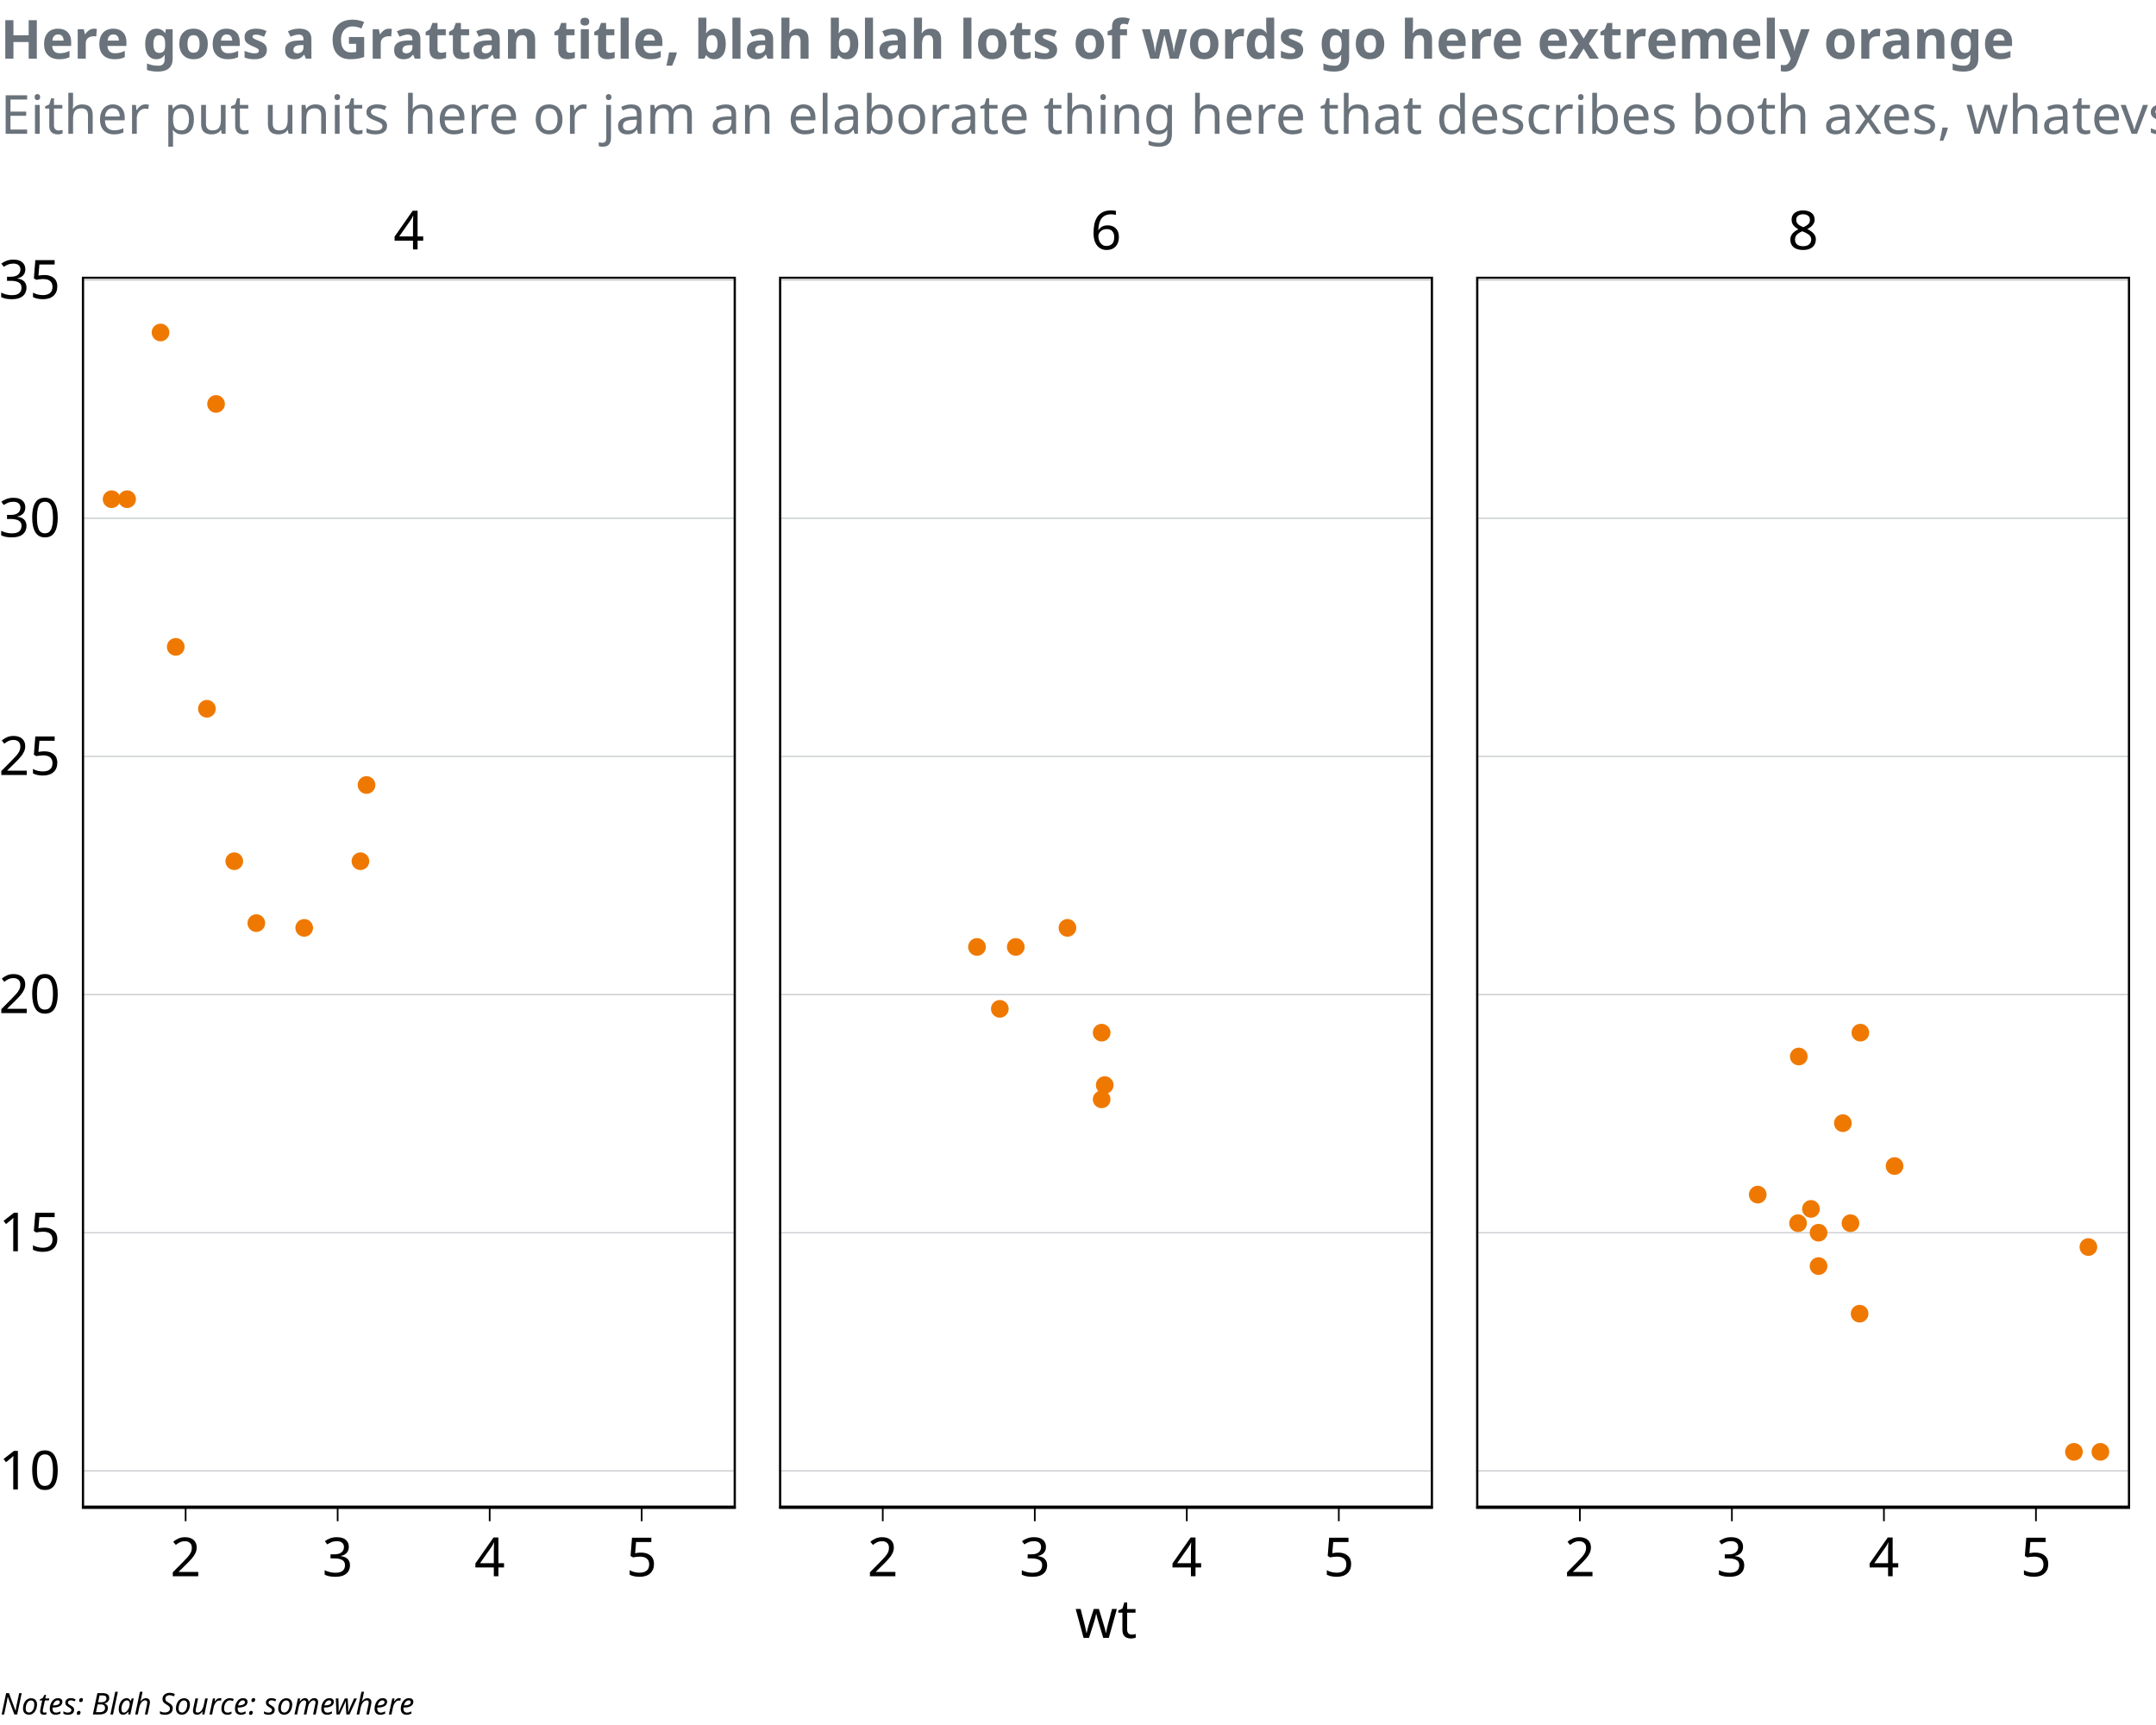
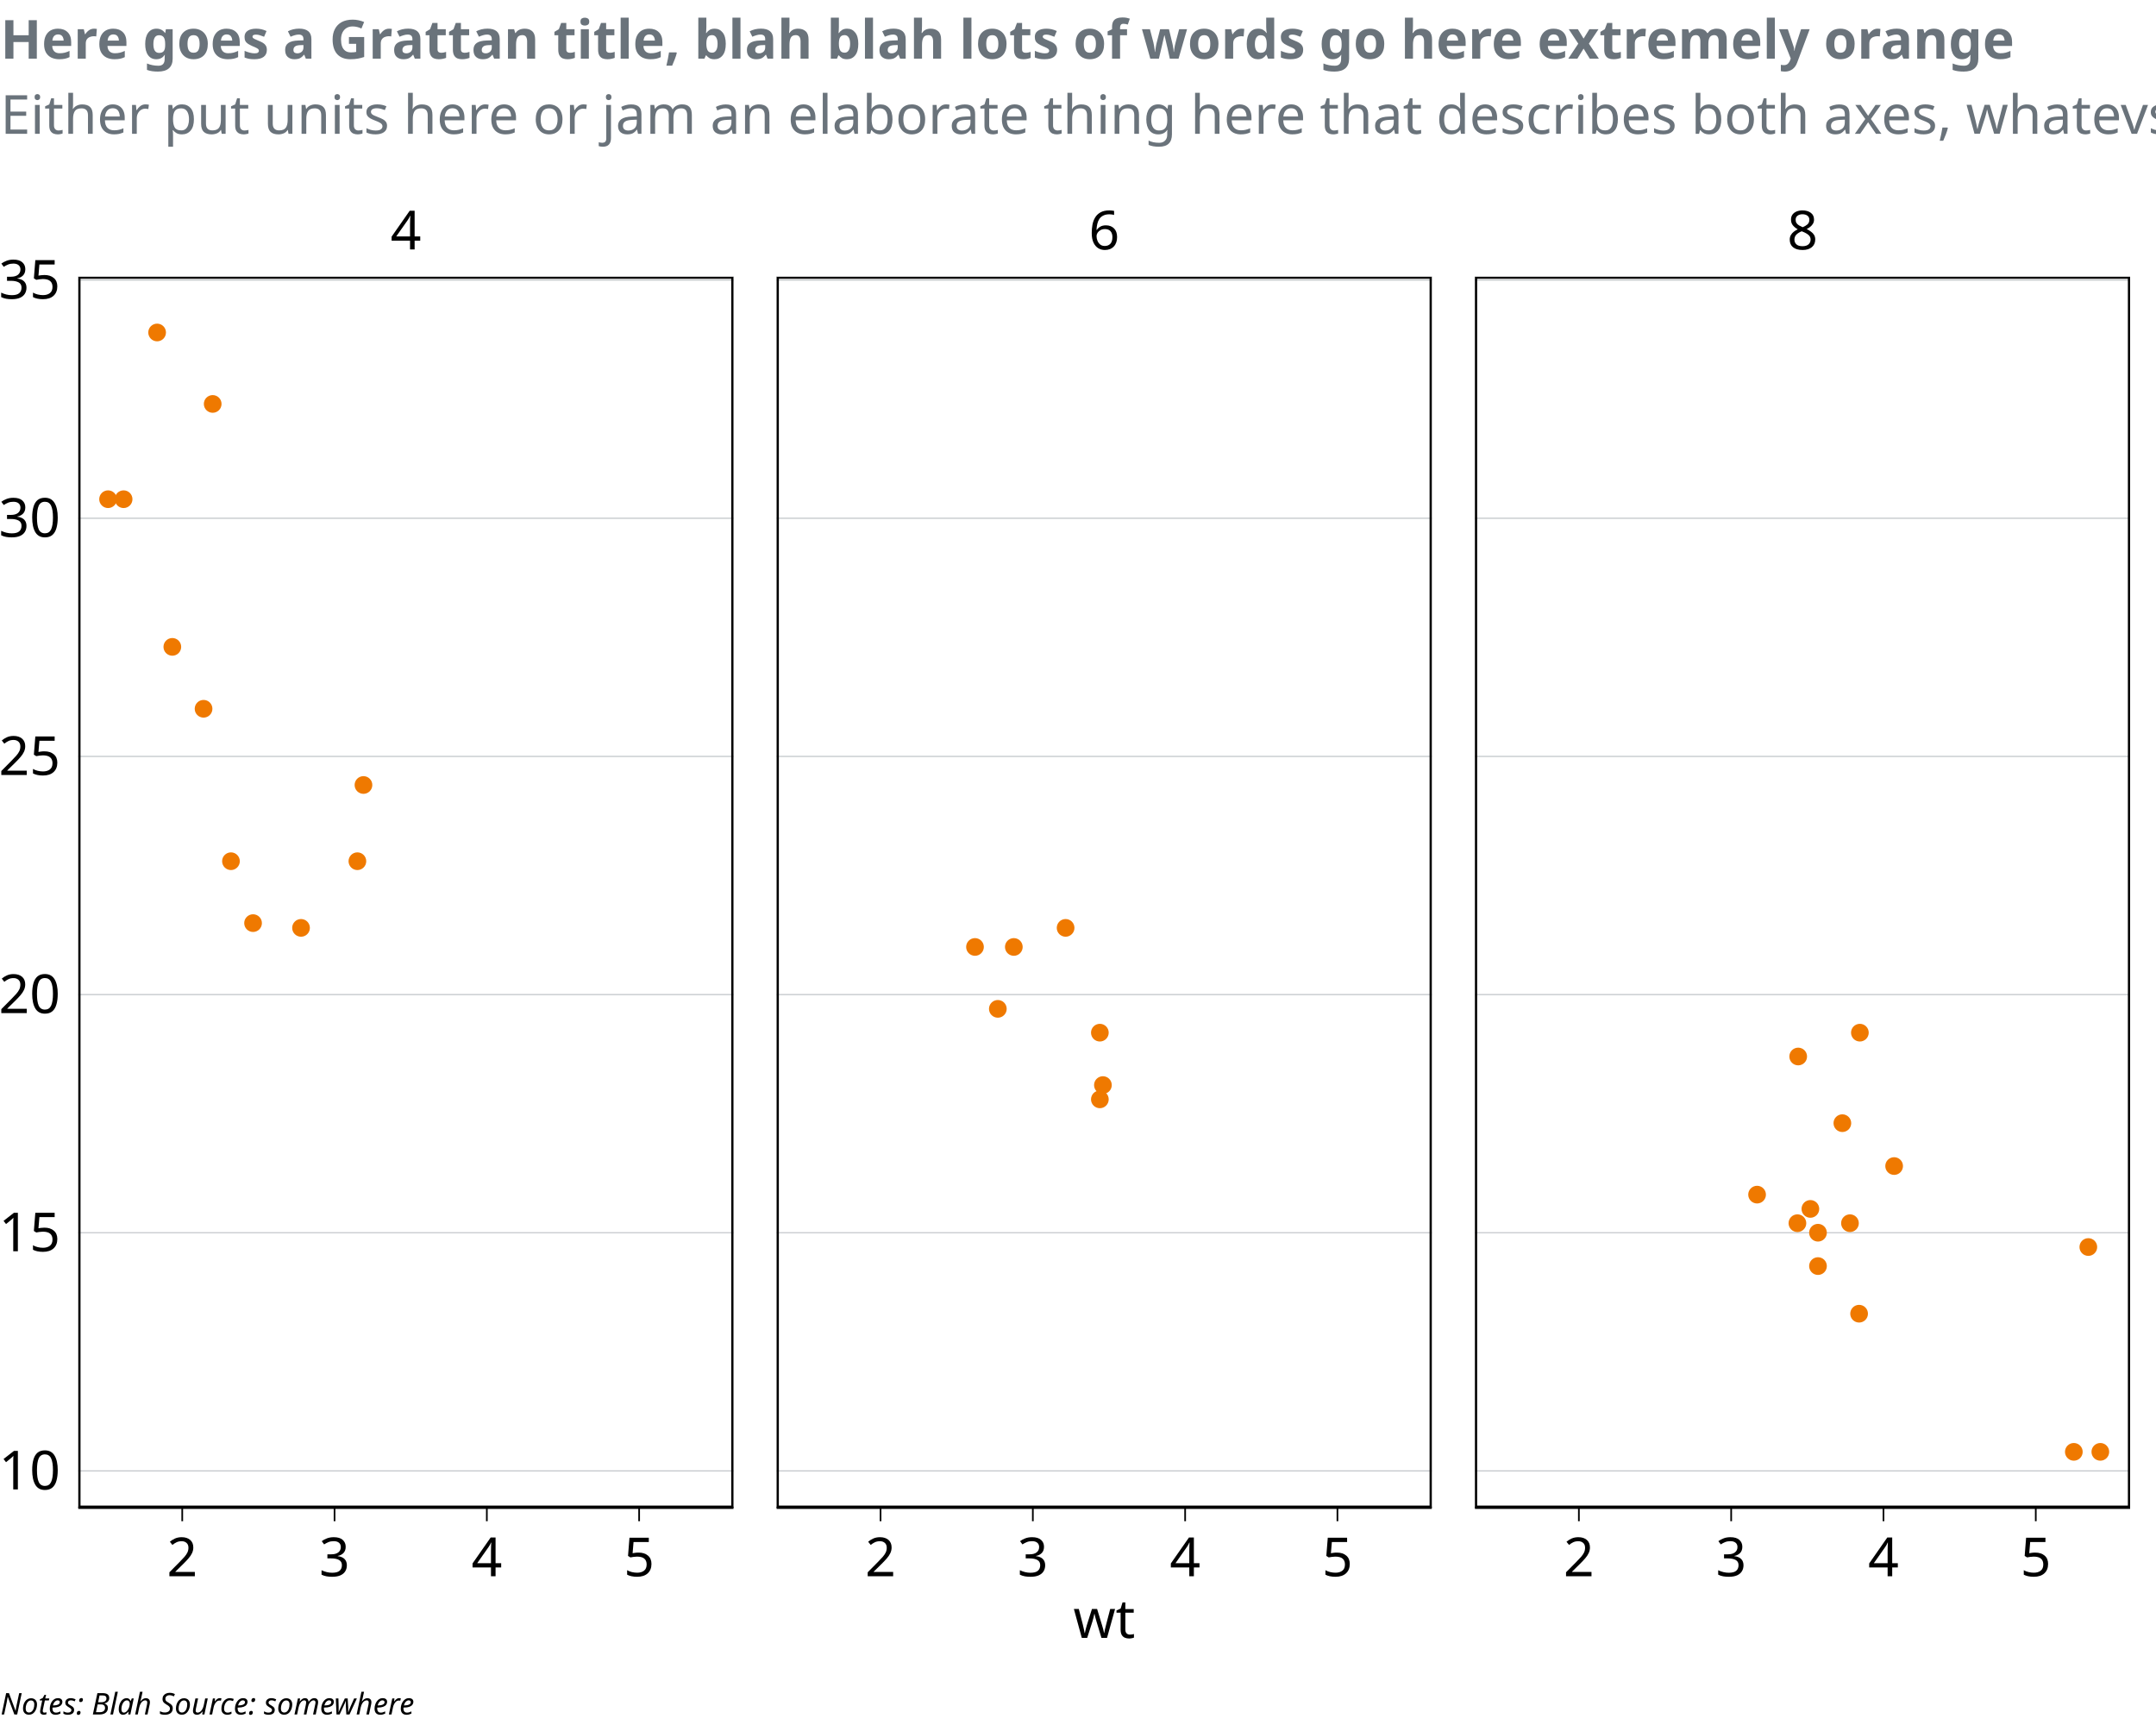
<svg xmlns="http://www.w3.org/2000/svg" class="svglite" data-engine-version="2.0" width="720.00pt" height="576.00pt" viewBox="0 0 720.00 576.00">
  <defs>
    <style type="text/css">
    .svglite line, .svglite polyline, .svglite polygon, .svglite path, .svglite rect, .svglite circle {
      fill: none;
      stroke: #000000;
      stroke-linecap: round;
      stroke-linejoin: round;
      stroke-miterlimit: 10.00;
    }
  </style>
  </defs>
  <rect width="100%" height="100%" style="stroke: none; fill: #FFFFFF;" />
  <defs>
    <clipPath id="cpMC4wMHw3MjAuMDB8MC4wMHw1NzYuMDA=">
      <rect x="0.00" y="0.00" width="720.00" height="576.00" />
    </clipPath>
  </defs>
  <g clip-path="url(#cpMC4wMHw3MjAuMDB8MC4wMHw1NzYuMDA=)">
    <rect x="-0" y="0.00" width="720.00" height="576.00" style="stroke-width: 0.75; stroke: none; fill: #FFFFFF;" />
  </g>
  <defs>
-     <clipPath id="cpMjcuMzR8MjQ1Ljc1fDkyLjM0fDUwMy40Nw==">
-       <rect x="27.34" y="92.34" width="218.41" height="411.14" />
+     <clipPath id="cpMjYuMTR8MjQ0Ljk1fDkyLjM0fDUwMy40Nw==">
+       <rect x="26.14" y="92.34" width="218.81" height="411.14" />
    </clipPath>
  </defs>
-   <g clip-path="url(#cpMjcuMzR8MjQ1Ljc1fDkyLjM0fDUwMy40Nw==)">
-     <rect x="27.34" y="92.34" width="218.41" height="411.14" style="stroke-width: 0.75; stroke: none; fill: #FFFFFF;" />
-     <polyline points="27.34,491.15 245.75,491.15 " style="stroke-width: 0.38; stroke: #C3C7CB; stroke-linecap: butt;" />
-     <polyline points="27.34,411.62 245.75,411.62 " style="stroke-width: 0.38; stroke: #C3C7CB; stroke-linecap: butt;" />
-     <polyline points="27.34,332.10 245.75,332.10 " style="stroke-width: 0.38; stroke: #C3C7CB; stroke-linecap: butt;" />
-     <polyline points="27.34,252.58 245.75,252.58 " style="stroke-width: 0.38; stroke: #C3C7CB; stroke-linecap: butt;" />
-     <polyline points="27.34,173.05 245.75,173.05 " style="stroke-width: 0.38; stroke: #C3C7CB; stroke-linecap: butt;" />
-     <polyline points="27.34,93.53 245.75,93.53 " style="stroke-width: 0.38; stroke: #C3C7CB; stroke-linecap: butt;" />
-     <circle cx="78.24" cy="287.57" r="2.60" style="stroke-width: 0.71; stroke: #EF7900; fill: #EF7900;" />
-     <circle cx="122.40" cy="262.12" r="2.60" style="stroke-width: 0.71; stroke: #EF7900; fill: #EF7900;" />
-     <circle cx="120.37" cy="287.57" r="2.60" style="stroke-width: 0.71; stroke: #EF7900; fill: #EF7900;" />
-     <circle cx="72.15" cy="134.88" r="2.60" style="stroke-width: 0.71; stroke: #EF7900; fill: #EF7900;" />
-     <circle cx="42.45" cy="166.69" r="2.60" style="stroke-width: 0.71; stroke: #EF7900; fill: #EF7900;" />
-     <circle cx="53.61" cy="111.02" r="2.60" style="stroke-width: 0.71; stroke: #EF7900; fill: #EF7900;" />
-     <circle cx="85.60" cy="308.24" r="2.60" style="stroke-width: 0.71; stroke: #EF7900; fill: #EF7900;" />
-     <circle cx="58.69" cy="216.00" r="2.60" style="stroke-width: 0.71; stroke: #EF7900; fill: #EF7900;" />
-     <circle cx="69.10" cy="236.67" r="2.60" style="stroke-width: 0.71; stroke: #EF7900; fill: #EF7900;" />
-     <circle cx="37.27" cy="166.69" r="2.60" style="stroke-width: 0.71; stroke: #EF7900; fill: #EF7900;" />
-     <circle cx="101.59" cy="309.83" r="2.60" style="stroke-width: 0.71; stroke: #EF7900; fill: #EF7900;" />
-     <rect x="27.34" y="92.34" width="218.41" height="411.14" style="stroke-width: 1.50;" />
+   <g clip-path="url(#cpMjYuMTR8MjQ0Ljk1fDkyLjM0fDUwMy40Nw==)">
+     <rect x="26.14" y="92.34" width="218.81" height="411.14" style="stroke-width: 0.75; stroke: none; fill: #FFFFFF;" />
+     <polyline points="26.14,491.15 244.95,491.15 " style="stroke-width: 0.38; stroke: #C3C7CB; stroke-linecap: butt;" />
+     <polyline points="26.14,411.62 244.95,411.62 " style="stroke-width: 0.38; stroke: #C3C7CB; stroke-linecap: butt;" />
+     <polyline points="26.14,332.10 244.95,332.10 " style="stroke-width: 0.38; stroke: #C3C7CB; stroke-linecap: butt;" />
+     <polyline points="26.14,252.58 244.95,252.58 " style="stroke-width: 0.38; stroke: #C3C7CB; stroke-linecap: butt;" />
+     <polyline points="26.14,173.05 244.95,173.05 " style="stroke-width: 0.38; stroke: #C3C7CB; stroke-linecap: butt;" />
+     <polyline points="26.14,93.53 244.95,93.53 " style="stroke-width: 0.38; stroke: #C3C7CB; stroke-linecap: butt;" />
+     <circle cx="77.13" cy="287.57" r="2.60" style="stroke-width: 0.71; stroke: #EF7900; fill: #EF7900;" />
+     <circle cx="121.38" cy="262.12" r="2.60" style="stroke-width: 0.71; stroke: #EF7900; fill: #EF7900;" />
+     <circle cx="119.35" cy="287.57" r="2.60" style="stroke-width: 0.71; stroke: #EF7900; fill: #EF7900;" />
+     <circle cx="71.03" cy="134.88" r="2.60" style="stroke-width: 0.71; stroke: #EF7900; fill: #EF7900;" />
+     <circle cx="41.28" cy="166.69" r="2.60" style="stroke-width: 0.71; stroke: #EF7900; fill: #EF7900;" />
+     <circle cx="52.47" cy="111.02" r="2.60" style="stroke-width: 0.71; stroke: #EF7900; fill: #EF7900;" />
+     <circle cx="84.51" cy="308.24" r="2.60" style="stroke-width: 0.71; stroke: #EF7900; fill: #EF7900;" />
+     <circle cx="57.55" cy="216.00" r="2.60" style="stroke-width: 0.71; stroke: #EF7900; fill: #EF7900;" />
+     <circle cx="67.98" cy="236.67" r="2.60" style="stroke-width: 0.71; stroke: #EF7900; fill: #EF7900;" />
+     <circle cx="36.09" cy="166.69" r="2.60" style="stroke-width: 0.71; stroke: #EF7900; fill: #EF7900;" />
+     <circle cx="100.53" cy="309.83" r="2.60" style="stroke-width: 0.71; stroke: #EF7900; fill: #EF7900;" />
+     <rect x="26.14" y="92.34" width="218.81" height="411.14" style="stroke-width: 1.50;" />
  </g>
  <g clip-path="url(#cpMC4wMHw3MjAuMDB8MC4wMHw1NzYuMDA=)">
</g>
  <defs>
-     <clipPath id="cpMjYwLjE1fDQ3OC41NXw5Mi4zNHw1MDMuNDc=">
-       <rect x="260.15" y="92.34" width="218.41" height="411.14" />
+     <clipPath id="cpMjU5LjM1fDQ3OC4xNXw5Mi4zNHw1MDMuNDc=">
+       <rect x="259.35" y="92.34" width="218.81" height="411.14" />
    </clipPath>
  </defs>
-   <g clip-path="url(#cpMjYwLjE1fDQ3OC41NXw5Mi4zNHw1MDMuNDc=)">
-     <rect x="260.15" y="92.34" width="218.41" height="411.14" style="stroke-width: 0.75; stroke: none; fill: #FFFFFF;" />
-     <polyline points="260.15,491.15 478.55,491.15 " style="stroke-width: 0.38; stroke: #C3C7CB; stroke-linecap: butt;" />
-     <polyline points="260.15,411.62 478.55,411.62 " style="stroke-width: 0.38; stroke: #C3C7CB; stroke-linecap: butt;" />
-     <polyline points="260.15,332.10 478.55,332.10 " style="stroke-width: 0.38; stroke: #C3C7CB; stroke-linecap: butt;" />
-     <polyline points="260.15,252.58 478.55,252.58 " style="stroke-width: 0.38; stroke: #C3C7CB; stroke-linecap: butt;" />
-     <polyline points="260.15,173.05 478.55,173.05 " style="stroke-width: 0.38; stroke: #C3C7CB; stroke-linecap: butt;" />
-     <polyline points="260.15,93.53 478.55,93.53 " style="stroke-width: 0.38; stroke: #C3C7CB; stroke-linecap: butt;" />
-     <circle cx="326.27" cy="316.20" r="2.60" style="stroke-width: 0.71; stroke: #EF7900; fill: #EF7900;" />
-     <circle cx="339.22" cy="316.20" r="2.60" style="stroke-width: 0.71; stroke: #EF7900; fill: #EF7900;" />
-     <circle cx="356.48" cy="309.83" r="2.60" style="stroke-width: 0.71; stroke: #EF7900; fill: #EF7900;" />
-     <circle cx="368.92" cy="362.32" r="2.60" style="stroke-width: 0.71; stroke: #EF7900; fill: #EF7900;" />
-     <circle cx="367.90" cy="344.82" r="2.60" style="stroke-width: 0.71; stroke: #EF7900; fill: #EF7900;" />
-     <circle cx="367.90" cy="367.09" r="2.60" style="stroke-width: 0.71; stroke: #EF7900; fill: #EF7900;" />
-     <circle cx="333.89" cy="336.87" r="2.60" style="stroke-width: 0.71; stroke: #EF7900; fill: #EF7900;" />
-     <rect x="260.15" y="92.34" width="218.41" height="411.14" style="stroke-width: 1.50;" />
+   <g clip-path="url(#cpMjU5LjM1fDQ3OC4xNXw5Mi4zNHw1MDMuNDc=)">
+     <rect x="259.35" y="92.34" width="218.81" height="411.14" style="stroke-width: 0.75; stroke: none; fill: #FFFFFF;" />
+     <polyline points="259.35,491.15 478.15,491.15 " style="stroke-width: 0.38; stroke: #C3C7CB; stroke-linecap: butt;" />
+     <polyline points="259.35,411.62 478.15,411.62 " style="stroke-width: 0.38; stroke: #C3C7CB; stroke-linecap: butt;" />
+     <polyline points="259.35,332.10 478.15,332.10 " style="stroke-width: 0.38; stroke: #C3C7CB; stroke-linecap: butt;" />
+     <polyline points="259.35,252.58 478.15,252.58 " style="stroke-width: 0.38; stroke: #C3C7CB; stroke-linecap: butt;" />
+     <polyline points="259.35,173.05 478.15,173.05 " style="stroke-width: 0.38; stroke: #C3C7CB; stroke-linecap: butt;" />
+     <polyline points="259.35,93.53 478.15,93.53 " style="stroke-width: 0.38; stroke: #C3C7CB; stroke-linecap: butt;" />
+     <circle cx="325.60" cy="316.20" r="2.60" style="stroke-width: 0.71; stroke: #EF7900; fill: #EF7900;" />
+     <circle cx="338.57" cy="316.20" r="2.60" style="stroke-width: 0.71; stroke: #EF7900; fill: #EF7900;" />
+     <circle cx="355.86" cy="309.83" r="2.60" style="stroke-width: 0.71; stroke: #EF7900; fill: #EF7900;" />
+     <circle cx="368.32" cy="362.32" r="2.60" style="stroke-width: 0.71; stroke: #EF7900; fill: #EF7900;" />
+     <circle cx="367.30" cy="344.82" r="2.60" style="stroke-width: 0.71; stroke: #EF7900; fill: #EF7900;" />
+     <circle cx="367.30" cy="367.09" r="2.60" style="stroke-width: 0.71; stroke: #EF7900; fill: #EF7900;" />
+     <circle cx="333.23" cy="336.87" r="2.60" style="stroke-width: 0.71; stroke: #EF7900; fill: #EF7900;" />
+     <rect x="259.35" y="92.34" width="218.81" height="411.14" style="stroke-width: 1.50;" />
  </g>
  <g clip-path="url(#cpMC4wMHw3MjAuMDB8MC4wMHw1NzYuMDA=)">
</g>
  <defs>
-     <clipPath id="cpNDkyLjk1fDcxMS4zNnw5Mi4zNHw1MDMuNDc=">
-       <rect x="492.95" y="92.34" width="218.41" height="411.14" />
+     <clipPath id="cpNDkyLjU1fDcxMS4zNnw5Mi4zNHw1MDMuNDc=">
+       <rect x="492.55" y="92.34" width="218.81" height="411.14" />
    </clipPath>
  </defs>
-   <g clip-path="url(#cpNDkyLjk1fDcxMS4zNnw5Mi4zNHw1MDMuNDc=)">
-     <rect x="492.95" y="92.34" width="218.41" height="411.14" style="stroke-width: 0.75; stroke: none; fill: #FFFFFF;" />
-     <polyline points="492.95,491.15 711.36,491.15 " style="stroke-width: 0.38; stroke: #C3C7CB; stroke-linecap: butt;" />
-     <polyline points="492.95,411.62 711.36,411.62 " style="stroke-width: 0.38; stroke: #C3C7CB; stroke-linecap: butt;" />
-     <polyline points="492.95,332.10 711.36,332.10 " style="stroke-width: 0.38; stroke: #C3C7CB; stroke-linecap: butt;" />
-     <polyline points="492.95,252.58 711.36,252.58 " style="stroke-width: 0.38; stroke: #C3C7CB; stroke-linecap: butt;" />
-     <polyline points="492.95,173.05 711.36,173.05 " style="stroke-width: 0.38; stroke: #C3C7CB; stroke-linecap: butt;" />
-     <polyline points="492.95,93.53 711.36,93.53 " style="stroke-width: 0.38; stroke: #C3C7CB; stroke-linecap: butt;" />
-     <circle cx="600.71" cy="352.78" r="2.60" style="stroke-width: 0.71; stroke: #EF7900; fill: #EF7900;" />
-     <circle cx="607.31" cy="422.76" r="2.60" style="stroke-width: 0.71; stroke: #EF7900; fill: #EF7900;" />
-     <circle cx="632.69" cy="389.36" r="2.60" style="stroke-width: 0.71; stroke: #EF7900; fill: #EF7900;" />
-     <circle cx="615.43" cy="375.04" r="2.60" style="stroke-width: 0.71; stroke: #EF7900; fill: #EF7900;" />
-     <circle cx="617.97" cy="408.44" r="2.60" style="stroke-width: 0.71; stroke: #EF7900; fill: #EF7900;" />
-     <circle cx="692.60" cy="484.79" r="2.60" style="stroke-width: 0.71; stroke: #EF7900; fill: #EF7900;" />
-     <circle cx="701.43" cy="484.79" r="2.60" style="stroke-width: 0.71; stroke: #EF7900; fill: #EF7900;" />
-     <circle cx="697.42" cy="416.40" r="2.60" style="stroke-width: 0.71; stroke: #EF7900; fill: #EF7900;" />
-     <circle cx="604.77" cy="403.67" r="2.60" style="stroke-width: 0.71; stroke: #EF7900; fill: #EF7900;" />
-     <circle cx="600.46" cy="408.44" r="2.60" style="stroke-width: 0.71; stroke: #EF7900; fill: #EF7900;" />
-     <circle cx="621.02" cy="438.66" r="2.60" style="stroke-width: 0.71; stroke: #EF7900; fill: #EF7900;" />
-     <circle cx="621.27" cy="344.82" r="2.60" style="stroke-width: 0.71; stroke: #EF7900; fill: #EF7900;" />
-     <circle cx="587.00" cy="398.90" r="2.60" style="stroke-width: 0.71; stroke: #EF7900; fill: #EF7900;" />
-     <circle cx="607.31" cy="411.62" r="2.60" style="stroke-width: 0.71; stroke: #EF7900; fill: #EF7900;" />
-     <rect x="492.95" y="92.34" width="218.41" height="411.14" style="stroke-width: 1.50;" />
+   <g clip-path="url(#cpNDkyLjU1fDcxMS4zNnw5Mi4zNHw1MDMuNDc=)">
+     <rect x="492.55" y="92.34" width="218.81" height="411.14" style="stroke-width: 0.75; stroke: none; fill: #FFFFFF;" />
+     <polyline points="492.55,491.15 711.36,491.15 " style="stroke-width: 0.38; stroke: #C3C7CB; stroke-linecap: butt;" />
+     <polyline points="492.55,411.62 711.36,411.62 " style="stroke-width: 0.38; stroke: #C3C7CB; stroke-linecap: butt;" />
+     <polyline points="492.55,332.10 711.36,332.10 " style="stroke-width: 0.38; stroke: #C3C7CB; stroke-linecap: butt;" />
+     <polyline points="492.55,252.58 711.36,252.58 " style="stroke-width: 0.38; stroke: #C3C7CB; stroke-linecap: butt;" />
+     <polyline points="492.55,173.05 711.36,173.05 " style="stroke-width: 0.38; stroke: #C3C7CB; stroke-linecap: butt;" />
+     <polyline points="492.55,93.53 711.36,93.53 " style="stroke-width: 0.38; stroke: #C3C7CB; stroke-linecap: butt;" />
+     <circle cx="600.51" cy="352.78" r="2.60" style="stroke-width: 0.71; stroke: #EF7900; fill: #EF7900;" />
+     <circle cx="607.12" cy="422.76" r="2.60" style="stroke-width: 0.71; stroke: #EF7900; fill: #EF7900;" />
+     <circle cx="632.55" cy="389.36" r="2.60" style="stroke-width: 0.71; stroke: #EF7900; fill: #EF7900;" />
+     <circle cx="615.26" cy="375.04" r="2.60" style="stroke-width: 0.71; stroke: #EF7900; fill: #EF7900;" />
+     <circle cx="617.80" cy="408.44" r="2.60" style="stroke-width: 0.71; stroke: #EF7900; fill: #EF7900;" />
+     <circle cx="692.56" cy="484.79" r="2.60" style="stroke-width: 0.71; stroke: #EF7900; fill: #EF7900;" />
+     <circle cx="701.41" cy="484.79" r="2.60" style="stroke-width: 0.71; stroke: #EF7900; fill: #EF7900;" />
+     <circle cx="697.40" cy="416.40" r="2.60" style="stroke-width: 0.71; stroke: #EF7900; fill: #EF7900;" />
+     <circle cx="604.58" cy="403.67" r="2.60" style="stroke-width: 0.71; stroke: #EF7900; fill: #EF7900;" />
+     <circle cx="600.25" cy="408.44" r="2.60" style="stroke-width: 0.71; stroke: #EF7900; fill: #EF7900;" />
+     <circle cx="620.85" cy="438.66" r="2.60" style="stroke-width: 0.71; stroke: #EF7900; fill: #EF7900;" />
+     <circle cx="621.11" cy="344.82" r="2.60" style="stroke-width: 0.71; stroke: #EF7900; fill: #EF7900;" />
+     <circle cx="586.78" cy="398.90" r="2.60" style="stroke-width: 0.71; stroke: #EF7900; fill: #EF7900;" />
+     <circle cx="607.12" cy="411.62" r="2.60" style="stroke-width: 0.71; stroke: #EF7900; fill: #EF7900;" />
+     <rect x="492.55" y="92.34" width="218.81" height="411.14" style="stroke-width: 1.50;" />
  </g>
  <g clip-path="url(#cpMC4wMHw3MjAuMDB8MC4wMHw1NzYuMDA=)">
</g>
  <defs>
-     <clipPath id="cpMjcuMzR8MjQ1Ljc1fDYxLjg2fDkyLjM0">
-       <rect x="27.34" y="61.86" width="218.41" height="30.47" />
+     <clipPath id="cpMjYuMTR8MjQ0Ljk1fDYxLjg2fDkyLjM0">
+       <rect x="26.14" y="61.86" width="218.81" height="30.47" />
    </clipPath>
  </defs>
-   <g clip-path="url(#cpMjcuMzR8MjQ1Ljc1fDYxLjg2fDkyLjM0)">
-     <rect x="27.34" y="61.86" width="218.41" height="30.47" style="stroke-width: 0.75; stroke: none; fill: #FFFFFF;" />
-     <text x="136.54" y="83.29" text-anchor="middle" style="font-size: 18.00px; font-family: sans;" textLength="10.01px" lengthAdjust="spacingAndGlyphs">4</text>
+   <g clip-path="url(#cpMjYuMTR8MjQ0Ljk1fDYxLjg2fDkyLjM0)">
+     <rect x="26.14" y="61.86" width="218.81" height="30.47" style="stroke-width: 0.75; stroke: none; fill: #FFFFFF;" />
+     <text x="135.55" y="83.29" text-anchor="middle" style="font-size: 18.00px; font-family: sans;" textLength="10.01px" lengthAdjust="spacingAndGlyphs">4</text>
  </g>
  <g clip-path="url(#cpMC4wMHw3MjAuMDB8MC4wMHw1NzYuMDA=)">
</g>
  <defs>
-     <clipPath id="cpMjYwLjE1fDQ3OC41NXw2MS44Nnw5Mi4zNA==">
-       <rect x="260.15" y="61.86" width="218.41" height="30.47" />
+     <clipPath id="cpMjU5LjM1fDQ3OC4xNXw2MS44Nnw5Mi4zNA==">
+       <rect x="259.35" y="61.86" width="218.81" height="30.47" />
    </clipPath>
  </defs>
-   <g clip-path="url(#cpMjYwLjE1fDQ3OC41NXw2MS44Nnw5Mi4zNA==)">
-     <rect x="260.15" y="61.86" width="218.41" height="30.47" style="stroke-width: 0.75; stroke: none; fill: #FFFFFF;" />
-     <text x="369.35" y="83.29" text-anchor="middle" style="font-size: 18.00px; font-family: sans;" textLength="10.01px" lengthAdjust="spacingAndGlyphs">6</text>
+   <g clip-path="url(#cpMjU5LjM1fDQ3OC4xNXw2MS44Nnw5Mi4zNA==)">
+     <rect x="259.35" y="61.86" width="218.81" height="30.47" style="stroke-width: 0.75; stroke: none; fill: #FFFFFF;" />
+     <text x="368.75" y="83.29" text-anchor="middle" style="font-size: 18.00px; font-family: sans;" textLength="10.01px" lengthAdjust="spacingAndGlyphs">6</text>
  </g>
  <g clip-path="url(#cpMC4wMHw3MjAuMDB8MC4wMHw1NzYuMDA=)">
</g>
  <defs>
-     <clipPath id="cpNDkyLjk1fDcxMS4zNnw2MS44Nnw5Mi4zNA==">
-       <rect x="492.95" y="61.86" width="218.41" height="30.47" />
+     <clipPath id="cpNDkyLjU1fDcxMS4zNnw2MS44Nnw5Mi4zNA==">
+       <rect x="492.55" y="61.86" width="218.81" height="30.47" />
    </clipPath>
  </defs>
-   <g clip-path="url(#cpNDkyLjk1fDcxMS4zNnw2MS44Nnw5Mi4zNA==)">
-     <rect x="492.95" y="61.86" width="218.41" height="30.47" style="stroke-width: 0.75; stroke: none; fill: #FFFFFF;" />
-     <text x="602.16" y="83.29" text-anchor="middle" style="font-size: 18.00px; font-family: sans;" textLength="10.01px" lengthAdjust="spacingAndGlyphs">8</text>
+   <g clip-path="url(#cpNDkyLjU1fDcxMS4zNnw2MS44Nnw5Mi4zNA==)">
+     <rect x="492.55" y="61.86" width="218.81" height="30.47" style="stroke-width: 0.75; stroke: none; fill: #FFFFFF;" />
+     <text x="601.96" y="83.29" text-anchor="middle" style="font-size: 18.00px; font-family: sans;" textLength="10.01px" lengthAdjust="spacingAndGlyphs">8</text>
  </g>
  <g clip-path="url(#cpMC4wMHw3MjAuMDB8MC4wMHw1NzYuMDA=)">
-     <polyline points="27.34,503.47 245.75,503.47 " style="stroke-width: 0.75; stroke-linecap: butt;" />
-     <polyline points="61.99,507.96 61.99,503.47 " style="stroke-width: 0.56; stroke-linecap: butt;" />
-     <polyline points="112.76,507.96 112.76,503.47 " style="stroke-width: 0.56; stroke-linecap: butt;" />
-     <polyline points="163.53,507.96 163.53,503.47 " style="stroke-width: 0.56; stroke-linecap: butt;" />
-     <polyline points="214.29,507.96 214.29,503.47 " style="stroke-width: 0.56; stroke-linecap: butt;" />
-     <text x="61.99" y="526.32" text-anchor="middle" style="font-size: 18.00px; font-family: sans;" textLength="10.01px" lengthAdjust="spacingAndGlyphs">2</text>
-     <text x="112.76" y="526.32" text-anchor="middle" style="font-size: 18.00px; font-family: sans;" textLength="10.01px" lengthAdjust="spacingAndGlyphs">3</text>
-     <text x="163.53" y="526.32" text-anchor="middle" style="font-size: 18.00px; font-family: sans;" textLength="10.01px" lengthAdjust="spacingAndGlyphs">4</text>
-     <text x="214.29" y="526.32" text-anchor="middle" style="font-size: 18.00px; font-family: sans;" textLength="10.01px" lengthAdjust="spacingAndGlyphs">5</text>
-     <polyline points="260.15,503.47 478.55,503.47 " style="stroke-width: 0.75; stroke-linecap: butt;" />
-     <polyline points="294.80,507.96 294.80,503.47 " style="stroke-width: 0.56; stroke-linecap: butt;" />
-     <polyline points="345.57,507.96 345.57,503.47 " style="stroke-width: 0.56; stroke-linecap: butt;" />
-     <polyline points="396.33,507.96 396.33,503.47 " style="stroke-width: 0.56; stroke-linecap: butt;" />
-     <polyline points="447.10,507.96 447.10,503.47 " style="stroke-width: 0.56; stroke-linecap: butt;" />
-     <text x="294.80" y="526.32" text-anchor="middle" style="font-size: 18.00px; font-family: sans;" textLength="10.01px" lengthAdjust="spacingAndGlyphs">2</text>
-     <text x="345.57" y="526.32" text-anchor="middle" style="font-size: 18.00px; font-family: sans;" textLength="10.01px" lengthAdjust="spacingAndGlyphs">3</text>
-     <text x="396.33" y="526.32" text-anchor="middle" style="font-size: 18.00px; font-family: sans;" textLength="10.01px" lengthAdjust="spacingAndGlyphs">4</text>
-     <text x="447.10" y="526.32" text-anchor="middle" style="font-size: 18.00px; font-family: sans;" textLength="10.01px" lengthAdjust="spacingAndGlyphs">5</text>
-     <polyline points="492.95,503.47 711.36,503.47 " style="stroke-width: 0.75; stroke-linecap: butt;" />
-     <polyline points="527.60,507.96 527.60,503.47 " style="stroke-width: 0.56; stroke-linecap: butt;" />
-     <polyline points="578.37,507.96 578.37,503.47 " style="stroke-width: 0.56; stroke-linecap: butt;" />
-     <polyline points="629.14,507.96 629.14,503.47 " style="stroke-width: 0.56; stroke-linecap: butt;" />
-     <polyline points="679.91,507.96 679.91,503.47 " style="stroke-width: 0.56; stroke-linecap: butt;" />
-     <text x="527.60" y="526.32" text-anchor="middle" style="font-size: 18.00px; font-family: sans;" textLength="10.01px" lengthAdjust="spacingAndGlyphs">2</text>
-     <text x="578.37" y="526.32" text-anchor="middle" style="font-size: 18.00px; font-family: sans;" textLength="10.01px" lengthAdjust="spacingAndGlyphs">3</text>
-     <text x="629.14" y="526.32" text-anchor="middle" style="font-size: 18.00px; font-family: sans;" textLength="10.01px" lengthAdjust="spacingAndGlyphs">4</text>
-     <text x="679.91" y="526.32" text-anchor="middle" style="font-size: 18.00px; font-family: sans;" textLength="10.01px" lengthAdjust="spacingAndGlyphs">5</text>
+     <polyline points="26.14,503.47 244.95,503.47 " style="stroke-width: 0.75; stroke-linecap: butt;" />
+     <polyline points="60.86,507.96 60.86,503.47 " style="stroke-width: 0.56; stroke-linecap: butt;" />
+     <polyline points="111.72,507.96 111.72,503.47 " style="stroke-width: 0.56; stroke-linecap: butt;" />
+     <polyline points="162.58,507.96 162.58,503.47 " style="stroke-width: 0.56; stroke-linecap: butt;" />
+     <polyline points="213.44,507.96 213.44,503.47 " style="stroke-width: 0.56; stroke-linecap: butt;" />
+     <text x="60.86" y="526.32" text-anchor="middle" style="font-size: 18.00px; font-family: sans;" textLength="10.01px" lengthAdjust="spacingAndGlyphs">2</text>
+     <text x="111.72" y="526.32" text-anchor="middle" style="font-size: 18.00px; font-family: sans;" textLength="10.01px" lengthAdjust="spacingAndGlyphs">3</text>
+     <text x="162.58" y="526.32" text-anchor="middle" style="font-size: 18.00px; font-family: sans;" textLength="10.01px" lengthAdjust="spacingAndGlyphs">4</text>
+     <text x="213.44" y="526.32" text-anchor="middle" style="font-size: 18.00px; font-family: sans;" textLength="10.01px" lengthAdjust="spacingAndGlyphs">5</text>
+     <polyline points="259.35,503.47 478.15,503.47 " style="stroke-width: 0.75; stroke-linecap: butt;" />
+     <polyline points="294.06,507.96 294.06,503.47 " style="stroke-width: 0.56; stroke-linecap: butt;" />
+     <polyline points="344.92,507.96 344.92,503.47 " style="stroke-width: 0.56; stroke-linecap: butt;" />
+     <polyline points="395.78,507.96 395.78,503.47 " style="stroke-width: 0.56; stroke-linecap: butt;" />
+     <polyline points="446.64,507.96 446.64,503.47 " style="stroke-width: 0.56; stroke-linecap: butt;" />
+     <text x="294.06" y="526.32" text-anchor="middle" style="font-size: 18.00px; font-family: sans;" textLength="10.01px" lengthAdjust="spacingAndGlyphs">2</text>
+     <text x="344.92" y="526.32" text-anchor="middle" style="font-size: 18.00px; font-family: sans;" textLength="10.01px" lengthAdjust="spacingAndGlyphs">3</text>
+     <text x="395.78" y="526.32" text-anchor="middle" style="font-size: 18.00px; font-family: sans;" textLength="10.01px" lengthAdjust="spacingAndGlyphs">4</text>
+     <text x="446.64" y="526.32" text-anchor="middle" style="font-size: 18.00px; font-family: sans;" textLength="10.01px" lengthAdjust="spacingAndGlyphs">5</text>
+     <polyline points="492.55,503.47 711.36,503.47 " style="stroke-width: 0.75; stroke-linecap: butt;" />
+     <polyline points="527.27,507.96 527.27,503.47 " style="stroke-width: 0.56; stroke-linecap: butt;" />
+     <polyline points="578.13,507.96 578.13,503.47 " style="stroke-width: 0.56; stroke-linecap: butt;" />
+     <polyline points="628.99,507.96 628.99,503.47 " style="stroke-width: 0.56; stroke-linecap: butt;" />
+     <polyline points="679.85,507.96 679.85,503.47 " style="stroke-width: 0.56; stroke-linecap: butt;" />
+     <text x="527.27" y="526.32" text-anchor="middle" style="font-size: 18.00px; font-family: sans;" textLength="10.01px" lengthAdjust="spacingAndGlyphs">2</text>
+     <text x="578.13" y="526.32" text-anchor="middle" style="font-size: 18.00px; font-family: sans;" textLength="10.01px" lengthAdjust="spacingAndGlyphs">3</text>
+     <text x="628.99" y="526.32" text-anchor="middle" style="font-size: 18.00px; font-family: sans;" textLength="10.01px" lengthAdjust="spacingAndGlyphs">4</text>
+     <text x="679.85" y="526.32" text-anchor="middle" style="font-size: 18.00px; font-family: sans;" textLength="10.01px" lengthAdjust="spacingAndGlyphs">5</text>
    <text x="20.17" y="497.34" text-anchor="end" style="font-size: 18.00px; font-family: sans;" textLength="20.02px" lengthAdjust="spacingAndGlyphs">10</text>
    <text x="20.17" y="417.82" text-anchor="end" style="font-size: 18.00px; font-family: sans;" textLength="20.02px" lengthAdjust="spacingAndGlyphs">15</text>
    <text x="20.17" y="338.29" text-anchor="end" style="font-size: 18.00px; font-family: sans;" textLength="20.02px" lengthAdjust="spacingAndGlyphs">20</text>
    <text x="20.17" y="258.77" text-anchor="end" style="font-size: 18.00px; font-family: sans;" textLength="20.02px" lengthAdjust="spacingAndGlyphs">25</text>
    <text x="20.17" y="179.25" text-anchor="end" style="font-size: 18.00px; font-family: sans;" textLength="20.02px" lengthAdjust="spacingAndGlyphs">30</text>
    <text x="20.17" y="99.72" text-anchor="end" style="font-size: 18.00px; font-family: sans;" textLength="20.02px" lengthAdjust="spacingAndGlyphs">35</text>
-     <text x="369.35" y="546.93" text-anchor="middle" style="font-size: 18.00px; font-family: sans;" textLength="18.00px" lengthAdjust="spacingAndGlyphs">wt</text>
+     <text x="368.75" y="546.93" text-anchor="middle" style="font-size: 18.00px; font-family: sans;" textLength="18.00px" lengthAdjust="spacingAndGlyphs">wt</text>
    <text x="0.14" y="44.68" style="font-size: 18.00px; fill: #6A737B; font-family: sans;" textLength="682.47px" lengthAdjust="spacingAndGlyphs">Either put units here or jam an elaborate thing here that describes both axes, whatevs</text>
    <text x="0.14" y="19.59" style="font-size: 18.00px; font-weight: bold; fill: #6A737B; font-family: sans;" textLength="595.38px" lengthAdjust="spacingAndGlyphs">Here goes a Grattan title, blah blah lots of words go here extremely orange</text>
    <text x="0.14" y="572.49" style="font-size: 9.99px; font-style: italic; font-family: sans;" textLength="143.29px" lengthAdjust="spacingAndGlyphs">Notes: Blah Source: somewhere</text>
  </g>
</svg>
